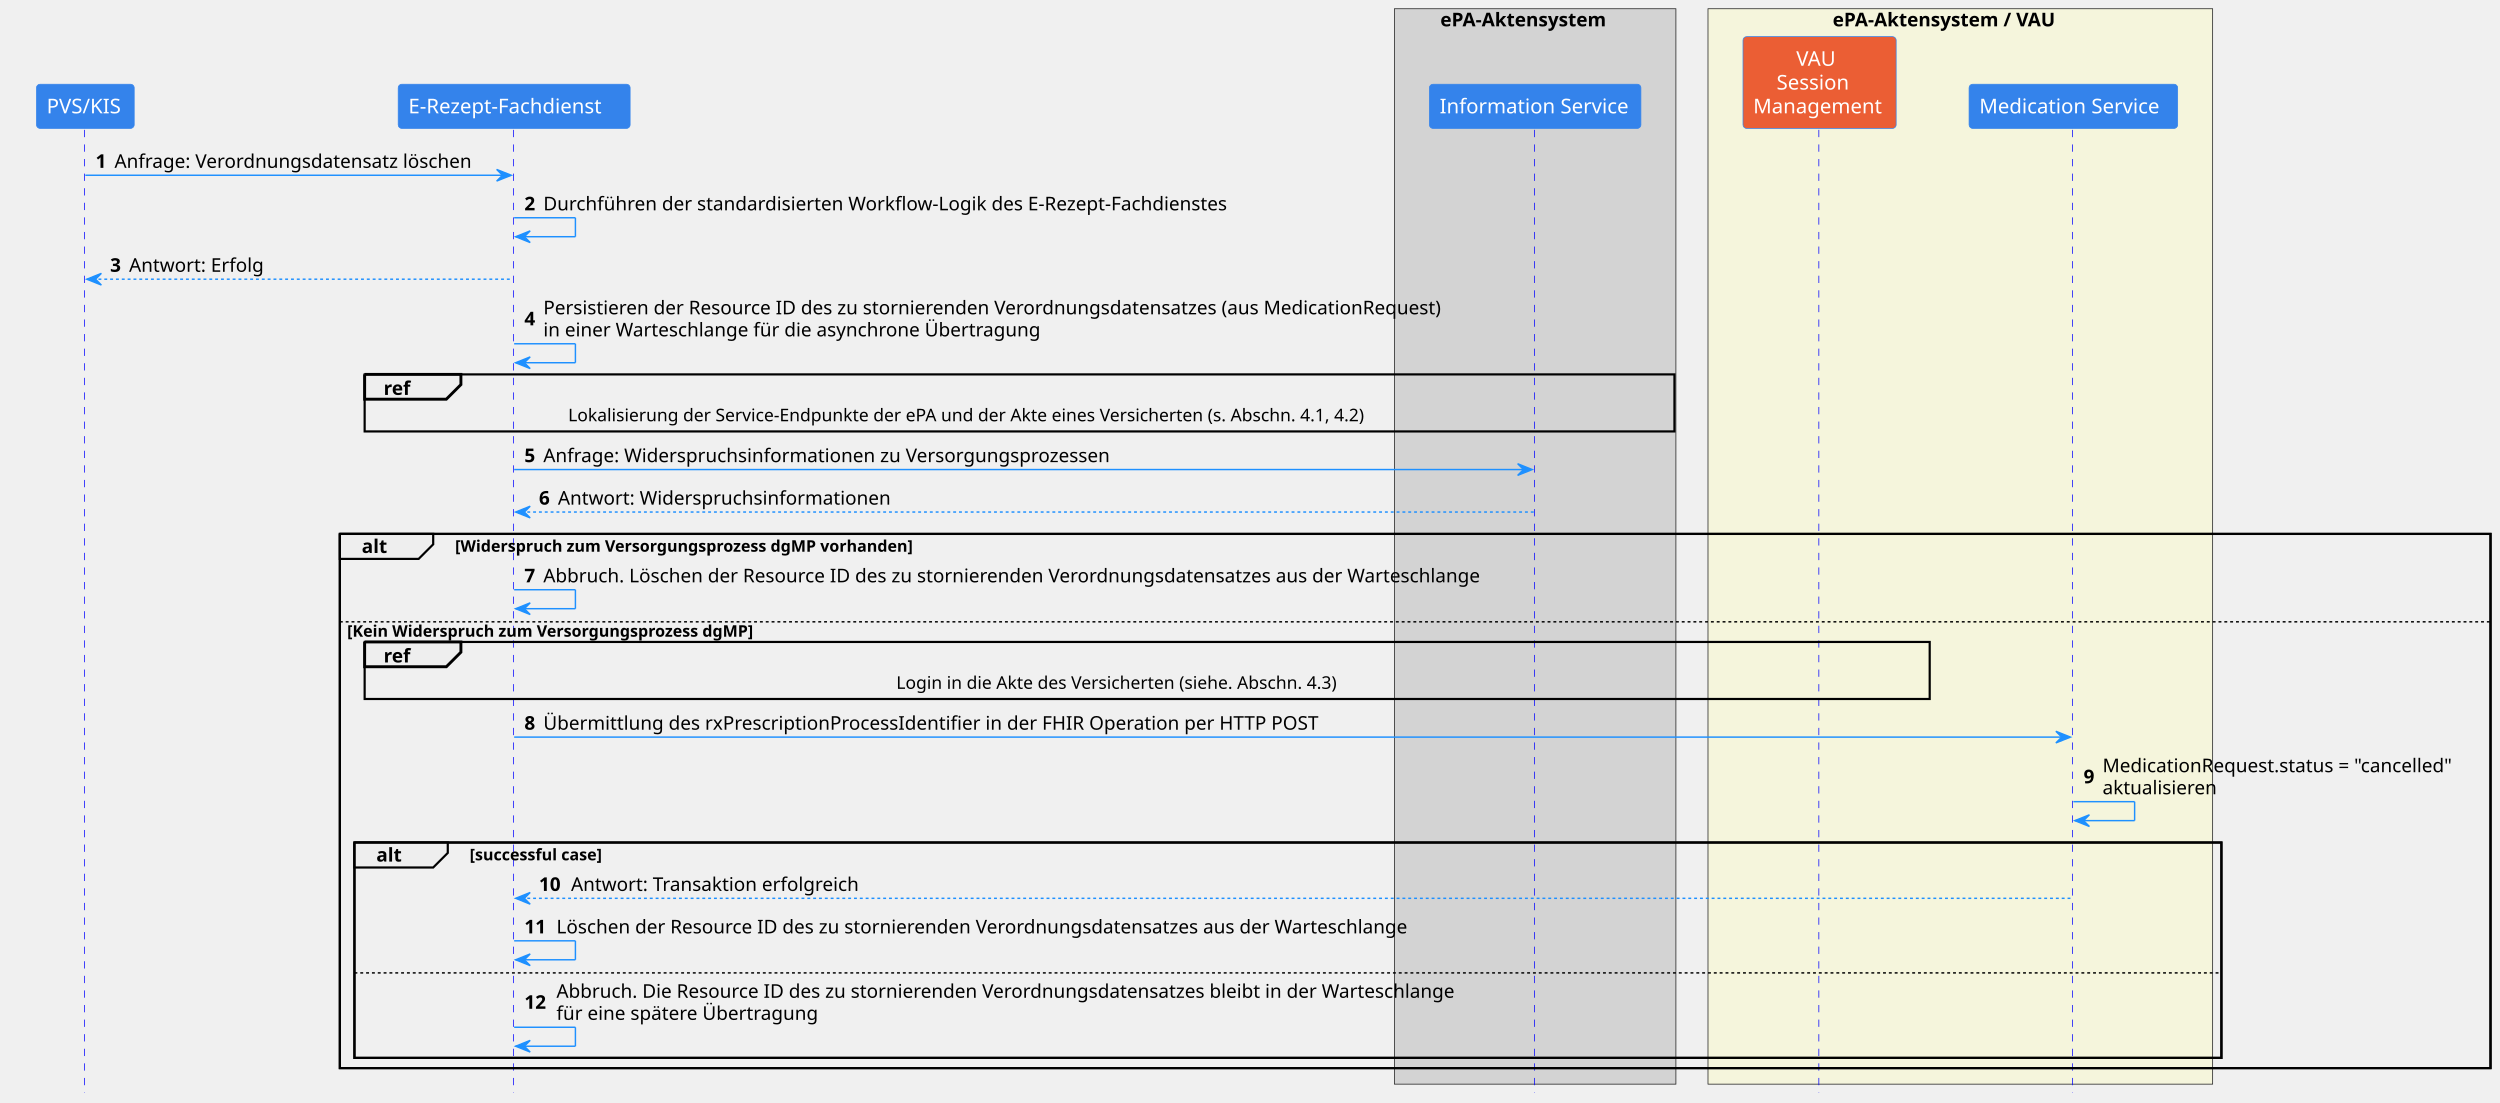
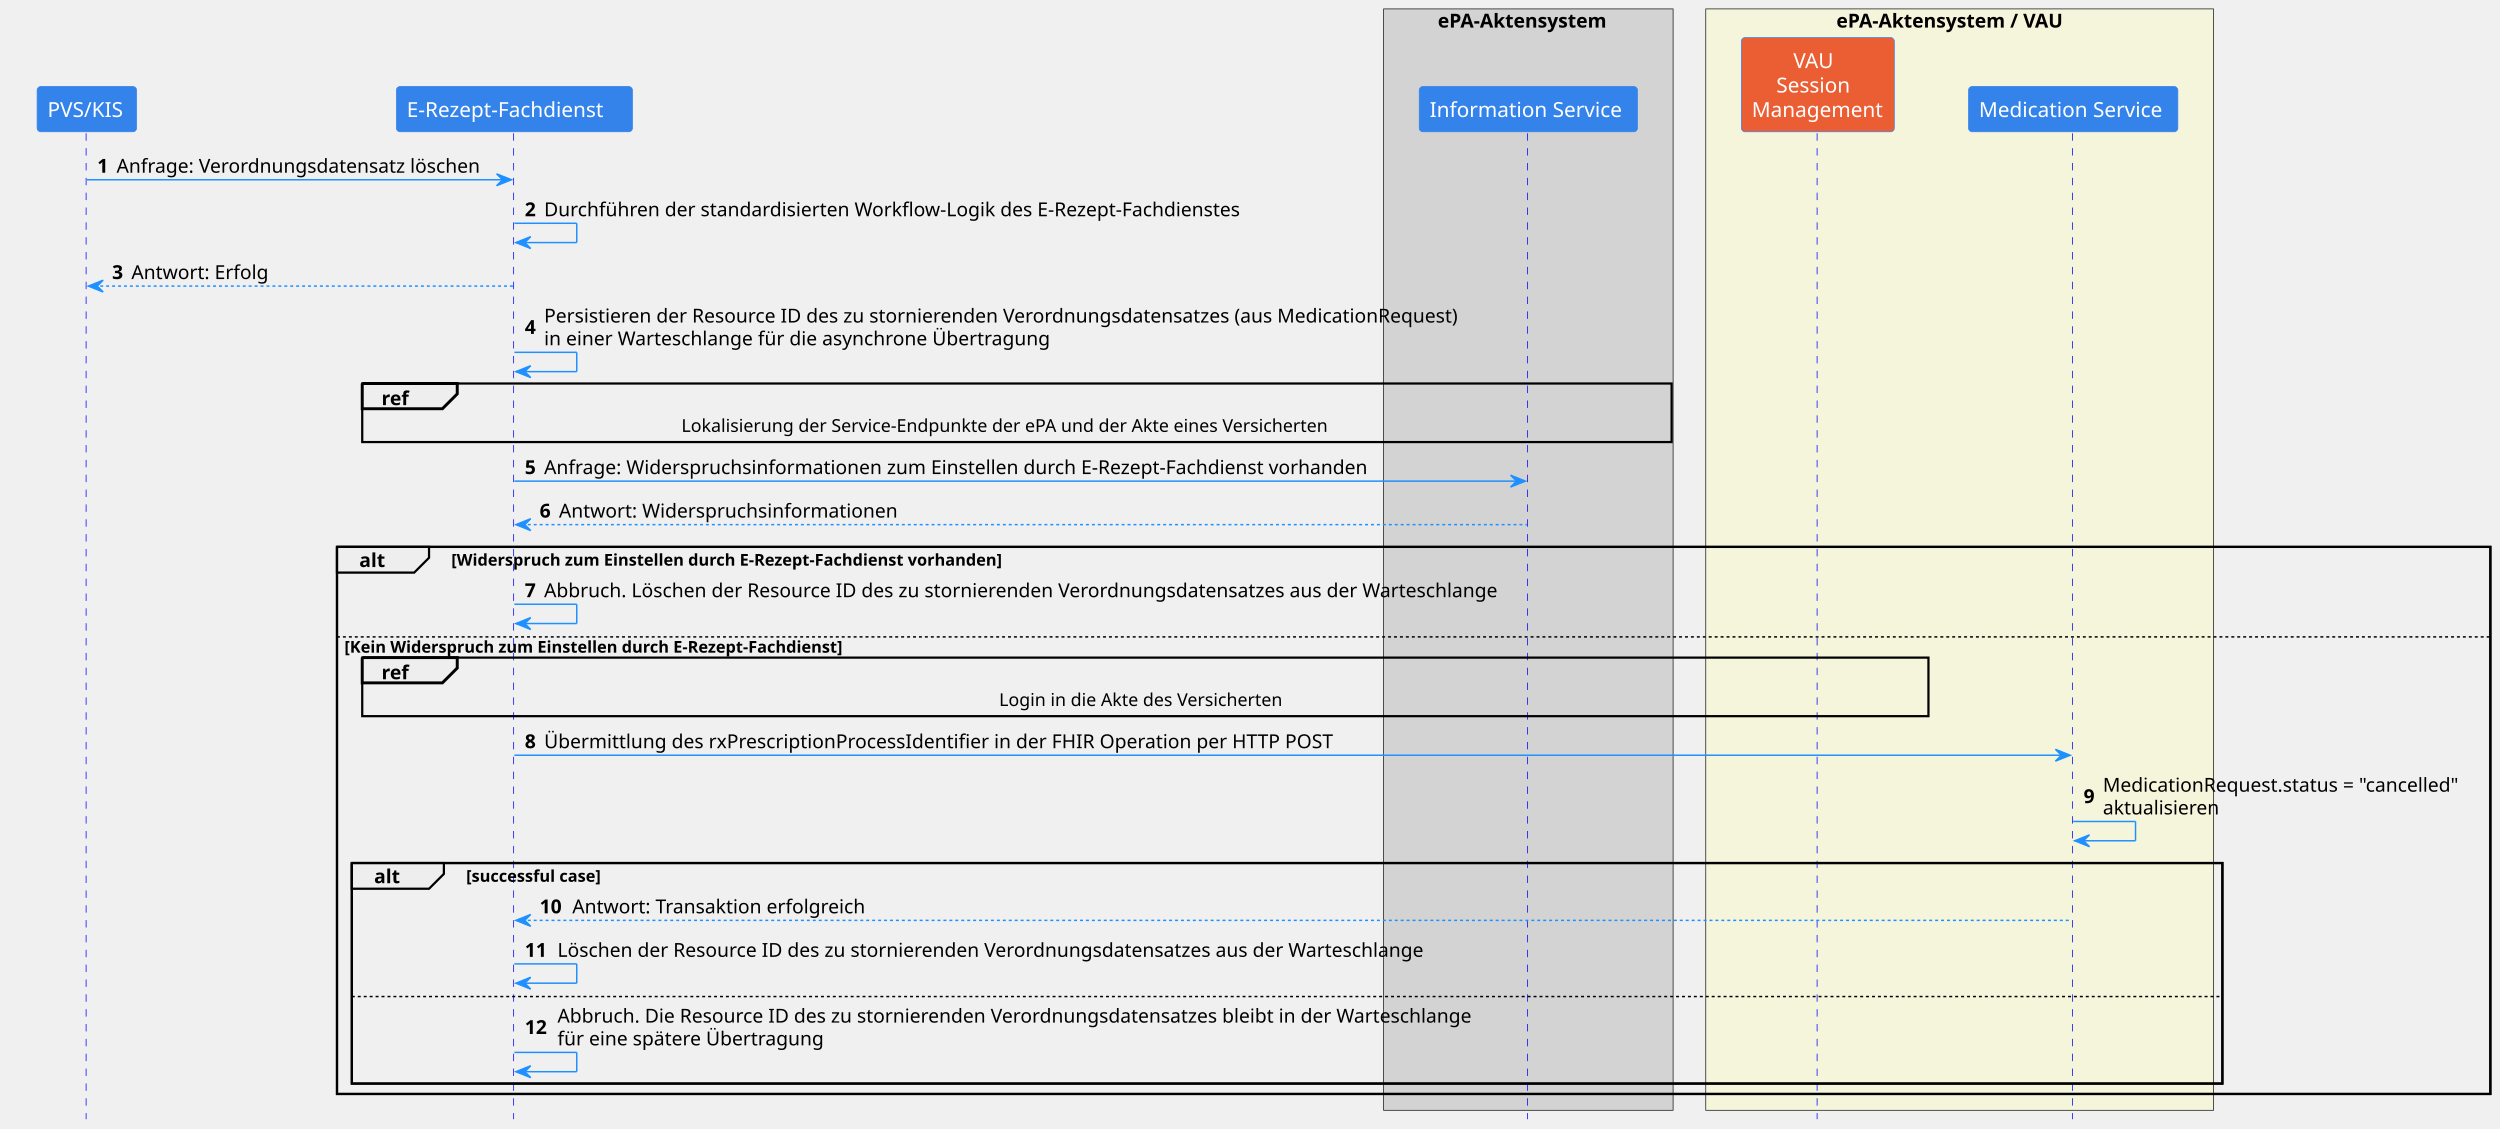
- <svg xmlns="http://www.w3.org/2000/svg" contentStyleType="text/css" height="756px" preserveAspectRatio="none" style="width:1714px;height:756px;background:#FFFFFF;" version="1.1" viewBox="0 0 1714 756" width="1714px" zoomAndPan="magnify">
+ <svg xmlns="http://www.w3.org/2000/svg" contentStyleType="text/css" height="760px" preserveAspectRatio="none" style="width:1684px;height:760px;background:#FFFFFF;" version="1.1" viewBox="0 0 1684 760" width="1684px" zoomAndPan="magnify">
  <defs />
  <g>
-     <rect fill="#D3D3D3" height="737.289" style="stroke:#181818;stroke-width:0.5;" width="193" x="956" y="6" />
-     <text fill="#000000" font-family="sans-serif" font-size="13" font-weight="bold" lengthAdjust="spacing" textLength="130" x="987.5" y="18.067">ePA-Aktensystem</text>
-     <rect fill="#F5F5DC" height="737.289" style="stroke:#181818;stroke-width:0.5;" width="346" x="1171" y="6" />
-     <text fill="#000000" font-family="sans-serif" font-size="13" font-weight="bold" lengthAdjust="spacing" textLength="175" x="1256.5" y="18.067">ePA-Aktensystem / VAU</text>
-     <rect fill="none" height="366.234" style="stroke:#000000;stroke-width:1.5;" width="1474.5" x="233" y="366.055" />
-     <rect fill="none" height="147.664" style="stroke:#000000;stroke-width:1.5;" width="1280" x="243" y="577.625" />
-     <line style="stroke:#0000FF;stroke-width:0.5;stroke-dasharray:5.0,5.0;" x1="58" x2="58" y1="89.023" y2="749.289" />
-     <line style="stroke:#0000FF;stroke-width:0.5;stroke-dasharray:5.0,5.0;" x1="352" x2="352" y1="89.023" y2="749.289" />
-     <line style="stroke:#0000FF;stroke-width:0.5;stroke-dasharray:5.0,5.0;" x1="1052" x2="1052" y1="89.023" y2="749.289" />
-     <line style="stroke:#0000FF;stroke-width:0.5;stroke-dasharray:5.0,5.0;" x1="1247" x2="1247" y1="89.023" y2="749.289" />
-     <line style="stroke:#0000FF;stroke-width:0.5;stroke-dasharray:5.0,5.0;" x1="1421" x2="1421" y1="89.023" y2="749.289" />
-     <rect fill="#3483EB" height="30.297" rx="2.5" ry="2.5" style="stroke:#3483EB;stroke-width:0.5;" width="67" x="25" y="57.727" />
-     <text fill="#FFFFFF" font-family="sans-serif" font-size="14" lengthAdjust="spacing" textLength="53" x="32" y="77.722">PVS/KIS</text>
-     <rect fill="#3483EB" height="30.297" rx="2.5" ry="2.5" style="stroke:#3483EB;stroke-width:0.5;" width="159" x="273" y="57.727" />
-     <text fill="#FFFFFF" font-family="sans-serif" font-size="14" lengthAdjust="spacing" textLength="145" x="280" y="77.722">E-Rezept-Fachdienst</text>
-     <rect fill="#3483EB" height="30.297" rx="2.5" ry="2.5" style="stroke:#3483EB;stroke-width:0.5;" width="145" x="980" y="57.727" />
-     <text fill="#FFFFFF" font-family="sans-serif" font-size="14" lengthAdjust="spacing" textLength="131" x="987" y="77.722">Information Service</text>
-     <rect fill="#EB5E34" height="62.891" rx="2.5" ry="2.5" style="stroke:#3483EB;stroke-width:0.5;" width="105" x="1195" y="25.133" />
-     <text fill="#FFFFFF" font-family="sans-serif" font-size="14" lengthAdjust="spacing" textLength="28" x="1231.5" y="45.128">VAU</text>
-     <text fill="#FFFFFF" font-family="sans-serif" font-size="14" lengthAdjust="spacing" textLength="55" x="1218" y="61.425">Session</text>
-     <text fill="#FFFFFF" font-family="sans-serif" font-size="14" lengthAdjust="spacing" textLength="91" x="1202" y="77.722">Management</text>
-     <rect fill="#3483EB" height="30.297" rx="2.5" ry="2.5" style="stroke:#3483EB;stroke-width:0.5;" width="143" x="1350" y="57.727" />
-     <text fill="#FFFFFF" font-family="sans-serif" font-size="14" lengthAdjust="spacing" textLength="129" x="1357" y="77.722">Medication Service</text>
-     <polygon fill="#1E90FF" points="340.5,116.156,350.5,120.156,340.5,124.156,344.5,120.156" style="stroke:#1E90FF;stroke-width:1.0;" />
-     <line style="stroke:#1E90FF;stroke-width:1.0;" x1="58.5" x2="346.5" y1="120.156" y2="120.156" />
-     <text fill="#000000" font-family="sans-serif" font-size="13" font-weight="bold" lengthAdjust="spacing" textLength="9" x="65.5" y="115.09">1</text>
-     <text fill="#000000" font-family="sans-serif" font-size="13" lengthAdjust="spacing" textLength="257" x="78.5" y="115.09">Anfrage: Verordnungsdatensatz löschen</text>
-     <line style="stroke:#1E90FF;stroke-width:1.0;" x1="352.5" x2="394.5" y1="149.289" y2="149.289" />
-     <line style="stroke:#1E90FF;stroke-width:1.0;" x1="394.5" x2="394.5" y1="149.289" y2="162.289" />
-     <line style="stroke:#1E90FF;stroke-width:1.0;" x1="353.5" x2="394.5" y1="162.289" y2="162.289" />
-     <polygon fill="#1E90FF" points="363.5,158.289,353.5,162.289,363.5,166.289,359.5,162.289" style="stroke:#1E90FF;stroke-width:1.0;" />
-     <text fill="#000000" font-family="sans-serif" font-size="13" font-weight="bold" lengthAdjust="spacing" textLength="9" x="359.5" y="144.223">2</text>
-     <text fill="#000000" font-family="sans-serif" font-size="13" lengthAdjust="spacing" textLength="486" x="372.5" y="144.223">Durchführen der standardisierten Workflow-Logik des E-Rezept-Fachdienstes</text>
-     <polygon fill="#1E90FF" points="69.5,187.422,59.5,191.422,69.5,195.422,65.5,191.422" style="stroke:#1E90FF;stroke-width:1.0;" />
-     <line style="stroke:#1E90FF;stroke-width:1.0;stroke-dasharray:2.0,2.0;" x1="63.5" x2="351.5" y1="191.422" y2="191.422" />
-     <text fill="#000000" font-family="sans-serif" font-size="13" font-weight="bold" lengthAdjust="spacing" textLength="9" x="75.5" y="186.356">3</text>
-     <text fill="#000000" font-family="sans-serif" font-size="13" lengthAdjust="spacing" textLength="93" x="88.5" y="186.356">Antwort: Erfolg</text>
-     <line style="stroke:#1E90FF;stroke-width:1.0;" x1="352.5" x2="394.5" y1="235.688" y2="235.688" />
-     <line style="stroke:#1E90FF;stroke-width:1.0;" x1="394.5" x2="394.5" y1="235.688" y2="248.688" />
-     <line style="stroke:#1E90FF;stroke-width:1.0;" x1="353.5" x2="394.5" y1="248.688" y2="248.688" />
-     <polygon fill="#1E90FF" points="363.5,244.688,353.5,248.688,363.5,252.688,359.5,248.688" style="stroke:#1E90FF;stroke-width:1.0;" />
-     <text fill="#000000" font-family="sans-serif" font-size="13" font-weight="bold" lengthAdjust="spacing" textLength="9" x="359.5" y="223.055">4</text>
-     <text fill="#000000" font-family="sans-serif" font-size="13" lengthAdjust="spacing" textLength="646" x="372.5" y="215.489">Persistieren der Resource ID des zu stornierenden Verordnungsdatensatzes (aus MedicationRequest)</text>
-     <text fill="#000000" font-family="sans-serif" font-size="13" lengthAdjust="spacing" textLength="352" x="372.5" y="230.622">in einer Warteschlange für die asynchrone Übertragung</text>
-     <rect fill="none" height="39.102" style="stroke:#000000;stroke-width:1.5;" width="898" x="250" y="256.688" />
-     <path d="M250,256.688 L316,256.688 L316,263.688 L306,273.688 L250,273.688 L250,256.688 " fill="#EEEEEE" style="stroke:#000000;stroke-width:2.0;" />
-     <text fill="#000000" font-family="sans-serif" font-size="13" font-weight="bold" lengthAdjust="spacing" textLength="21" x="263" y="270.754">ref</text>
-     <text fill="#000000" font-family="sans-serif" font-size="12" lengthAdjust="spacing" textLength="619" x="389.5" y="288.826">Lokalisierung der Service-Endpunkte der ePA und der Akte eines Versicherten (s. Abschn. 4.1, 4.2)</text>
-     <polygon fill="#1E90FF" points="1040.5,317.922,1050.5,321.922,1040.5,325.922,1044.5,321.922" style="stroke:#1E90FF;stroke-width:1.0;" />
-     <line style="stroke:#1E90FF;stroke-width:1.0;" x1="352.5" x2="1046.5" y1="321.922" y2="321.922" />
-     <text fill="#000000" font-family="sans-serif" font-size="13" font-weight="bold" lengthAdjust="spacing" textLength="9" x="359.5" y="316.856">5</text>
-     <text fill="#000000" font-family="sans-serif" font-size="13" lengthAdjust="spacing" textLength="402" x="372.5" y="316.856">Anfrage: Widerspruchsinformationen zu Versorgungsprozessen</text>
-     <polygon fill="#1E90FF" points="363.5,347.055,353.5,351.055,363.5,355.055,359.5,351.055" style="stroke:#1E90FF;stroke-width:1.0;" />
-     <line style="stroke:#1E90FF;stroke-width:1.0;stroke-dasharray:2.0,2.0;" x1="357.5" x2="1051.5" y1="351.055" y2="351.055" />
-     <text fill="#000000" font-family="sans-serif" font-size="13" font-weight="bold" lengthAdjust="spacing" textLength="9" x="369.5" y="345.989">6</text>
-     <text fill="#000000" font-family="sans-serif" font-size="13" lengthAdjust="spacing" textLength="231" x="382.5" y="345.989">Antwort: Widerspruchsinformationen</text>
-     <path d="M233,366.055 L297,366.055 L297,373.188 L287,383.188 L233,383.188 L233,366.055 " fill="#EEEEEE" style="stroke:#000000;stroke-width:1.5;" />
-     <rect fill="none" height="366.234" style="stroke:#000000;stroke-width:1.5;" width="1474.5" x="233" y="366.055" />
-     <text fill="#000000" font-family="sans-serif" font-size="13" font-weight="bold" lengthAdjust="spacing" textLength="19" x="248" y="379.122">alt</text>
-     <text fill="#000000" font-family="sans-serif" font-size="11" font-weight="bold" lengthAdjust="spacing" textLength="366" x="312" y="378.265">[Widerspruch zum Versorgungsprozess dgMP vorhanden]</text>
-     <line style="stroke:#1E90FF;stroke-width:1.0;" x1="352.5" x2="394.5" y1="404.32" y2="404.32" />
-     <line style="stroke:#1E90FF;stroke-width:1.0;" x1="394.5" x2="394.5" y1="404.32" y2="417.32" />
-     <line style="stroke:#1E90FF;stroke-width:1.0;" x1="353.5" x2="394.5" y1="417.32" y2="417.32" />
-     <polygon fill="#1E90FF" points="363.5,413.32,353.5,417.32,363.5,421.32,359.5,417.32" style="stroke:#1E90FF;stroke-width:1.0;" />
-     <text fill="#000000" font-family="sans-serif" font-size="13" font-weight="bold" lengthAdjust="spacing" textLength="9" x="359.5" y="399.254">7</text>
-     <text fill="#000000" font-family="sans-serif" font-size="13" lengthAdjust="spacing" textLength="673" x="372.5" y="399.254">Abbruch. Löschen der Resource ID des zu stornierenden Verordnungsdatensatzes aus der Warteschlange</text>
-     <line style="stroke:#000000;stroke-width:1.0;stroke-dasharray:2.0,2.0;" x1="233" x2="1707.5" y1="426.32" y2="426.32" />
-     <text fill="#000000" font-family="sans-serif" font-size="11" font-weight="bold" lengthAdjust="spacing" textLength="327" x="238" y="436.531">[Kein Widerspruch zum Versorgungsprozess dgMP]</text>
-     <rect fill="none" height="39.102" style="stroke:#000000;stroke-width:1.5;" width="1073" x="250" y="440.125" />
-     <path d="M250,440.125 L316,440.125 L316,447.125 L306,457.125 L250,457.125 L250,440.125 " fill="#EEEEEE" style="stroke:#000000;stroke-width:2.0;" />
-     <text fill="#000000" font-family="sans-serif" font-size="13" font-weight="bold" lengthAdjust="spacing" textLength="21" x="263" y="454.192">ref</text>
-     <text fill="#000000" font-family="sans-serif" font-size="12" lengthAdjust="spacing" textLength="344" x="614.5" y="472.264">Login in die Akte des Versicherten (siehe. Abschn. 4.3)</text>
-     <polygon fill="#1E90FF" points="1409.5,501.359,1419.5,505.359,1409.5,509.359,1413.5,505.359" style="stroke:#1E90FF;stroke-width:1.0;" />
-     <line style="stroke:#1E90FF;stroke-width:1.0;" x1="352.5" x2="1415.5" y1="505.359" y2="505.359" />
-     <text fill="#000000" font-family="sans-serif" font-size="13" font-weight="bold" lengthAdjust="spacing" textLength="9" x="359.5" y="500.293">8</text>
-     <text fill="#000000" font-family="sans-serif" font-size="13" lengthAdjust="spacing" textLength="545" x="372.5" y="500.293">Übermittlung des rxPrescriptionProcessIdentifier in der FHIR Operation per HTTP POST</text>
-     <line style="stroke:#1E90FF;stroke-width:1.0;" x1="1421.5" x2="1463.5" y1="549.625" y2="549.625" />
-     <line style="stroke:#1E90FF;stroke-width:1.0;" x1="1463.5" x2="1463.5" y1="549.625" y2="562.625" />
-     <line style="stroke:#1E90FF;stroke-width:1.0;" x1="1422.5" x2="1463.5" y1="562.625" y2="562.625" />
-     <polygon fill="#1E90FF" points="1432.5,558.625,1422.5,562.625,1432.5,566.625,1428.5,562.625" style="stroke:#1E90FF;stroke-width:1.0;" />
-     <text fill="#000000" font-family="sans-serif" font-size="13" font-weight="bold" lengthAdjust="spacing" textLength="9" x="1428.5" y="536.993">9</text>
-     <text fill="#000000" font-family="sans-serif" font-size="13" lengthAdjust="spacing" textLength="254" x="1441.5" y="529.426">MedicationRequest.status = "cancelled"</text>
-     <text fill="#000000" font-family="sans-serif" font-size="13" lengthAdjust="spacing" textLength="81" x="1441.5" y="544.559">aktualisieren</text>
-     <path d="M243,577.625 L307,577.625 L307,584.758 L297,594.758 L243,594.758 L243,577.625 " fill="#EEEEEE" style="stroke:#000000;stroke-width:1.5;" />
-     <rect fill="none" height="147.664" style="stroke:#000000;stroke-width:1.5;" width="1280" x="243" y="577.625" />
-     <text fill="#000000" font-family="sans-serif" font-size="13" font-weight="bold" lengthAdjust="spacing" textLength="19" x="258" y="590.692">alt</text>
-     <text fill="#000000" font-family="sans-serif" font-size="11" font-weight="bold" lengthAdjust="spacing" textLength="112" x="322" y="589.835">[successful case]</text>
-     <polygon fill="#1E90FF" points="363.5,611.891,353.5,615.891,363.5,619.891,359.5,615.891" style="stroke:#1E90FF;stroke-width:1.0;" />
-     <line style="stroke:#1E90FF;stroke-width:1.0;stroke-dasharray:2.0,2.0;" x1="357.5" x2="1420.5" y1="615.891" y2="615.891" />
-     <text fill="#000000" font-family="sans-serif" font-size="13" font-weight="bold" lengthAdjust="spacing" textLength="18" x="369.5" y="610.825">10</text>
-     <text fill="#000000" font-family="sans-serif" font-size="13" lengthAdjust="spacing" textLength="202" x="391.5" y="610.825">Antwort: Transaktion erfolgreich</text>
-     <line style="stroke:#1E90FF;stroke-width:1.0;" x1="352.5" x2="394.5" y1="645.023" y2="645.023" />
-     <line style="stroke:#1E90FF;stroke-width:1.0;" x1="394.5" x2="394.5" y1="645.023" y2="658.023" />
-     <line style="stroke:#1E90FF;stroke-width:1.0;" x1="353.5" x2="394.5" y1="658.023" y2="658.023" />
-     <polygon fill="#1E90FF" points="363.5,654.023,353.5,658.023,363.5,662.023,359.5,658.023" style="stroke:#1E90FF;stroke-width:1.0;" />
-     <text fill="#000000" font-family="sans-serif" font-size="13" font-weight="bold" lengthAdjust="spacing" textLength="18" x="359.5" y="639.957">11</text>
-     <text fill="#000000" font-family="sans-serif" font-size="13" lengthAdjust="spacing" textLength="612" x="381.5" y="639.957">Löschen der Resource ID des zu stornierenden Verordnungsdatensatzes aus der Warteschlange</text>
-     <line style="stroke:#000000;stroke-width:1.0;stroke-dasharray:2.0,2.0;" x1="243" x2="1523" y1="667.023" y2="667.023" />
-     <line style="stroke:#1E90FF;stroke-width:1.0;" x1="352.5" x2="394.5" y1="704.289" y2="704.289" />
-     <line style="stroke:#1E90FF;stroke-width:1.0;" x1="394.5" x2="394.5" y1="704.289" y2="717.289" />
-     <line style="stroke:#1E90FF;stroke-width:1.0;" x1="353.5" x2="394.5" y1="717.289" y2="717.289" />
-     <polygon fill="#1E90FF" points="363.5,713.289,353.5,717.289,363.5,721.289,359.5,717.289" style="stroke:#1E90FF;stroke-width:1.0;" />
-     <text fill="#000000" font-family="sans-serif" font-size="13" font-weight="bold" lengthAdjust="spacing" textLength="18" x="359.5" y="691.657">12</text>
-     <text fill="#000000" font-family="sans-serif" font-size="13" lengthAdjust="spacing" textLength="643" x="381.5" y="684.09">Abbruch. Die Resource ID des zu stornierenden Verordnungsdatensatzes bleibt in der Warteschlange</text>
-     <text fill="#000000" font-family="sans-serif" font-size="13" lengthAdjust="spacing" textLength="186" x="381.5" y="699.223">für eine spätere Übertragung</text>
+     <rect fill="#D3D3D3" height="741.896" style="stroke:#181818;stroke-width:0.5;" width="195" x="932" y="6" />
+     <text fill="#000000" font-family="sans-serif" font-size="13" font-weight="bold" lengthAdjust="spacing" textLength="122" x="968.5" y="18.568">ePA-Aktensystem</text>
+     <rect fill="#F5F5DC" height="741.896" style="stroke:#181818;stroke-width:0.5;" width="342" x="1149" y="6" />
+     <text fill="#000000" font-family="sans-serif" font-size="13" font-weight="bold" lengthAdjust="spacing" textLength="166" x="1237" y="18.568">ePA-Aktensystem / VAU</text>
+     <rect fill="none" height="368.504" style="stroke:#000000;stroke-width:1.5;" width="1450.5" x="227" y="368.393" />
+     <rect fill="none" height="148.553" style="stroke:#000000;stroke-width:1.5;" width="1260" x="237" y="581.344" />
+     <line style="stroke:#0000FF;stroke-width:0.5;stroke-dasharray:5.0,5.0;" x1="58" x2="58" y1="89.775" y2="753.896" />
+     <line style="stroke:#0000FF;stroke-width:0.5;stroke-dasharray:5.0,5.0;" x1="346" x2="346" y1="89.775" y2="753.896" />
+     <line style="stroke:#0000FF;stroke-width:0.5;stroke-dasharray:5.0,5.0;" x1="1029" x2="1029" y1="89.775" y2="753.896" />
+     <line style="stroke:#0000FF;stroke-width:0.5;stroke-dasharray:5.0,5.0;" x1="1224" x2="1224" y1="89.775" y2="753.896" />
+     <line style="stroke:#0000FF;stroke-width:0.5;stroke-dasharray:5.0,5.0;" x1="1396" x2="1396" y1="89.775" y2="753.896" />
+     <rect fill="#3483EB" height="30.488" rx="2.5" ry="2.5" style="stroke:#3483EB;stroke-width:0.5;" width="67" x="25" y="58.287" />
+     <text fill="#FFFFFF" font-family="sans-serif" font-size="14" lengthAdjust="spacing" textLength="53" x="32" y="78.822">PVS/KIS</text>
+     <rect fill="#3483EB" height="30.488" rx="2.5" ry="2.5" style="stroke:#3483EB;stroke-width:0.5;" width="159" x="267" y="58.287" />
+     <text fill="#FFFFFF" font-family="sans-serif" font-size="14" lengthAdjust="spacing" textLength="145" x="274" y="78.822">E-Rezept-Fachdienst</text>
+     <rect fill="#3483EB" height="30.488" rx="2.5" ry="2.5" style="stroke:#3483EB;stroke-width:0.5;" width="147" x="956" y="58.287" />
+     <text fill="#FFFFFF" font-family="sans-serif" font-size="14" lengthAdjust="spacing" textLength="133" x="963" y="78.822">Information Service</text>
+     <rect fill="#EB5E34" height="63.465" rx="2.5" ry="2.5" style="stroke:#3483EB;stroke-width:0.5;" width="103" x="1173" y="25.311" />
+     <text fill="#FFFFFF" font-family="sans-serif" font-size="14" lengthAdjust="spacing" textLength="29" x="1208" y="45.846">VAU</text>
+     <text fill="#FFFFFF" font-family="sans-serif" font-size="14" lengthAdjust="spacing" textLength="52" x="1196.5" y="62.334">Session</text>
+     <text fill="#FFFFFF" font-family="sans-serif" font-size="14" lengthAdjust="spacing" textLength="89" x="1180" y="78.822">Management</text>
+     <rect fill="#3483EB" height="30.488" rx="2.5" ry="2.5" style="stroke:#3483EB;stroke-width:0.5;" width="141" x="1326" y="58.287" />
+     <text fill="#FFFFFF" font-family="sans-serif" font-size="14" lengthAdjust="spacing" textLength="127" x="1333" y="78.822">Medication Service</text>
+     <polygon fill="#1E90FF" points="334.5,117.086,344.5,121.086,334.5,125.086,338.5,121.086" style="stroke:#1E90FF;stroke-width:1.0;" />
+     <line style="stroke:#1E90FF;stroke-width:1.0;" x1="58.5" x2="340.5" y1="121.086" y2="121.086" />
+     <text fill="#000000" font-family="sans-serif" font-size="13" font-weight="bold" lengthAdjust="spacing" textLength="9" x="65.5" y="116.344">1</text>
+     <text fill="#000000" font-family="sans-serif" font-size="13" lengthAdjust="spacing" textLength="251" x="78.5" y="116.344">Anfrage: Verordnungsdatensatz löschen</text>
+     <line style="stroke:#1E90FF;stroke-width:1.0;" x1="346.5" x2="388.5" y1="150.397" y2="150.397" />
+     <line style="stroke:#1E90FF;stroke-width:1.0;" x1="388.5" x2="388.5" y1="150.397" y2="163.397" />
+     <line style="stroke:#1E90FF;stroke-width:1.0;" x1="347.5" x2="388.5" y1="163.397" y2="163.397" />
+     <polygon fill="#1E90FF" points="357.5,159.397,347.5,163.397,357.5,167.397,353.5,163.397" style="stroke:#1E90FF;stroke-width:1.0;" />
+     <text fill="#000000" font-family="sans-serif" font-size="13" font-weight="bold" lengthAdjust="spacing" textLength="9" x="353.5" y="145.654">2</text>
+     <text fill="#000000" font-family="sans-serif" font-size="13" lengthAdjust="spacing" textLength="492" x="366.5" y="145.654">Durchführen der standardisierten Workflow-Logik des E-Rezept-Fachdienstes</text>
+     <polygon fill="#1E90FF" points="69.5,188.707,59.5,192.707,69.5,196.707,65.5,192.707" style="stroke:#1E90FF;stroke-width:1.0;" />
+     <line style="stroke:#1E90FF;stroke-width:1.0;stroke-dasharray:2.0,2.0;" x1="63.5" x2="345.5" y1="192.707" y2="192.707" />
+     <text fill="#000000" font-family="sans-serif" font-size="13" font-weight="bold" lengthAdjust="spacing" textLength="9" x="75.5" y="187.965">3</text>
+     <text fill="#000000" font-family="sans-serif" font-size="13" lengthAdjust="spacing" textLength="95" x="88.5" y="187.965">Antwort: Erfolg</text>
+     <line style="stroke:#1E90FF;stroke-width:1.0;" x1="346.5" x2="388.5" y1="237.328" y2="237.328" />
+     <line style="stroke:#1E90FF;stroke-width:1.0;" x1="388.5" x2="388.5" y1="237.328" y2="250.328" />
+     <line style="stroke:#1E90FF;stroke-width:1.0;" x1="347.5" x2="388.5" y1="250.328" y2="250.328" />
+     <polygon fill="#1E90FF" points="357.5,246.328,347.5,250.328,357.5,254.328,353.5,250.328" style="stroke:#1E90FF;stroke-width:1.0;" />
+     <text fill="#000000" font-family="sans-serif" font-size="13" font-weight="bold" lengthAdjust="spacing" textLength="9" x="353.5" y="224.931">4</text>
+     <text fill="#000000" font-family="sans-serif" font-size="13" lengthAdjust="spacing" textLength="628" x="366.5" y="217.275">Persistieren der Resource ID des zu stornierenden Verordnungsdatensatzes (aus MedicationRequest)</text>
+     <text fill="#000000" font-family="sans-serif" font-size="13" lengthAdjust="spacing" textLength="345" x="366.5" y="232.586">in einer Warteschlange für die asynchrone Übertragung</text>
+     <rect fill="none" height="39.443" style="stroke:#000000;stroke-width:1.5;" width="882" x="244" y="258.328" />
+     <path d="M244,258.328 L308,258.328 L308,265.328 L298,275.328 L244,275.328 L244,258.328 " fill="#EEEEEE" style="stroke:#000000;stroke-width:2.0;" />
+     <text fill="#000000" font-family="sans-serif" font-size="13" font-weight="bold" lengthAdjust="spacing" textLength="19" x="257" y="272.897">ref</text>
+     <text fill="#000000" font-family="sans-serif" font-size="12" lengthAdjust="spacing" textLength="452" x="459" y="290.93">Lokalisierung der Service-Endpunkte der ePA und der Akte eines Versicherten</text>
+     <polygon fill="#1E90FF" points="1017.5,320.082,1027.5,324.082,1017.5,328.082,1021.5,324.082" style="stroke:#1E90FF;stroke-width:1.0;" />
+     <line style="stroke:#1E90FF;stroke-width:1.0;" x1="346.5" x2="1023.5" y1="324.082" y2="324.082" />
+     <text fill="#000000" font-family="sans-serif" font-size="13" font-weight="bold" lengthAdjust="spacing" textLength="9" x="353.5" y="319.34">5</text>
+     <text fill="#000000" font-family="sans-serif" font-size="13" lengthAdjust="spacing" textLength="574" x="366.5" y="319.34">Anfrage: Widerspruchsinformationen zum Einstellen durch E-Rezept-Fachdienst vorhanden</text>
+     <polygon fill="#1E90FF" points="357.5,349.393,347.5,353.393,357.5,357.393,353.5,353.393" style="stroke:#1E90FF;stroke-width:1.0;" />
+     <line style="stroke:#1E90FF;stroke-width:1.0;stroke-dasharray:2.0,2.0;" x1="351.5" x2="1028.5" y1="353.393" y2="353.393" />
+     <text fill="#000000" font-family="sans-serif" font-size="13" font-weight="bold" lengthAdjust="spacing" textLength="9" x="363.5" y="348.65">6</text>
+     <text fill="#000000" font-family="sans-serif" font-size="13" lengthAdjust="spacing" textLength="232" x="376.5" y="348.65">Antwort: Widerspruchsinformationen</text>
+     <path d="M227,368.393 L289,368.393 L289,375.703 L279,385.703 L227,385.703 L227,368.393 " fill="#EEEEEE" style="stroke:#000000;stroke-width:1.5;" />
+     <rect fill="none" height="368.504" style="stroke:#000000;stroke-width:1.5;" width="1450.5" x="227" y="368.393" />
+     <text fill="#000000" font-family="sans-serif" font-size="13" font-weight="bold" lengthAdjust="spacing" textLength="17" x="242" y="381.961">alt</text>
+     <text fill="#000000" font-family="sans-serif" font-size="11" font-weight="bold" lengthAdjust="spacing" textLength="385" x="304" y="381.027">[Widerspruch zum Einstellen durch E-Rezept-Fachdienst vorhanden]</text>
+     <line style="stroke:#1E90FF;stroke-width:1.0;" x1="346.5" x2="388.5" y1="407.014" y2="407.014" />
+     <line style="stroke:#1E90FF;stroke-width:1.0;" x1="388.5" x2="388.5" y1="407.014" y2="420.014" />
+     <line style="stroke:#1E90FF;stroke-width:1.0;" x1="347.5" x2="388.5" y1="420.014" y2="420.014" />
+     <polygon fill="#1E90FF" points="357.5,416.014,347.5,420.014,357.5,424.014,353.5,420.014" style="stroke:#1E90FF;stroke-width:1.0;" />
+     <text fill="#000000" font-family="sans-serif" font-size="13" font-weight="bold" lengthAdjust="spacing" textLength="9" x="353.5" y="402.272">7</text>
+     <text fill="#000000" font-family="sans-serif" font-size="13" lengthAdjust="spacing" textLength="656" x="366.5" y="402.272">Abbruch. Löschen der Resource ID des zu stornierenden Verordnungsdatensatzes aus der Warteschlange</text>
+     <line style="stroke:#000000;stroke-width:1.0;stroke-dasharray:2.0,2.0;" x1="227" x2="1677.5" y1="429.014" y2="429.014" />
+     <text fill="#000000" font-family="sans-serif" font-size="11" font-weight="bold" lengthAdjust="spacing" textLength="351" x="232" y="439.648">[Kein Widerspruch zum Einstellen durch E-Rezept-Fachdienst]</text>
+     <rect fill="none" height="39.443" style="stroke:#000000;stroke-width:1.5;" width="1055" x="244" y="442.969" />
+     <path d="M244,442.969 L308,442.969 L308,449.969 L298,459.969 L244,459.969 L244,442.969 " fill="#EEEEEE" style="stroke:#000000;stroke-width:2.0;" />
+     <text fill="#000000" font-family="sans-serif" font-size="13" font-weight="bold" lengthAdjust="spacing" textLength="19" x="257" y="457.537">ref</text>
+     <text fill="#000000" font-family="sans-serif" font-size="12" lengthAdjust="spacing" textLength="197" x="673" y="475.57">Login in die Akte des Versicherten</text>
+     <polygon fill="#1E90FF" points="1384.5,504.723,1394.5,508.723,1384.5,512.723,1388.5,508.723" style="stroke:#1E90FF;stroke-width:1.0;" />
+     <line style="stroke:#1E90FF;stroke-width:1.0;" x1="346.5" x2="1390.5" y1="508.723" y2="508.723" />
+     <text fill="#000000" font-family="sans-serif" font-size="13" font-weight="bold" lengthAdjust="spacing" textLength="9" x="353.5" y="503.981">8</text>
+     <text fill="#000000" font-family="sans-serif" font-size="13" lengthAdjust="spacing" textLength="542" x="366.5" y="503.981">Übermittlung des rxPrescriptionProcessIdentifier in der FHIR Operation per HTTP POST</text>
+     <line style="stroke:#1E90FF;stroke-width:1.0;" x1="1396.5" x2="1438.5" y1="553.344" y2="553.344" />
+     <line style="stroke:#1E90FF;stroke-width:1.0;" x1="1438.5" x2="1438.5" y1="553.344" y2="566.344" />
+     <line style="stroke:#1E90FF;stroke-width:1.0;" x1="1397.5" x2="1438.5" y1="566.344" y2="566.344" />
+     <polygon fill="#1E90FF" points="1407.5,562.344,1397.5,566.344,1407.5,570.344,1403.5,566.344" style="stroke:#1E90FF;stroke-width:1.0;" />
+     <text fill="#000000" font-family="sans-serif" font-size="13" font-weight="bold" lengthAdjust="spacing" textLength="9" x="1403.5" y="540.946">9</text>
+     <text fill="#000000" font-family="sans-serif" font-size="13" lengthAdjust="spacing" textLength="249" x="1416.5" y="533.291">MedicationRequest.status = "cancelled"</text>
+     <text fill="#000000" font-family="sans-serif" font-size="13" lengthAdjust="spacing" textLength="81" x="1416.5" y="548.602">aktualisieren</text>
+     <path d="M237,581.344 L299,581.344 L299,588.654 L289,598.654 L237,598.654 L237,581.344 " fill="#EEEEEE" style="stroke:#000000;stroke-width:1.5;" />
+     <rect fill="none" height="148.553" style="stroke:#000000;stroke-width:1.5;" width="1260" x="237" y="581.344" />
+     <text fill="#000000" font-family="sans-serif" font-size="13" font-weight="bold" lengthAdjust="spacing" textLength="17" x="252" y="594.912">alt</text>
+     <text fill="#000000" font-family="sans-serif" font-size="11" font-weight="bold" lengthAdjust="spacing" textLength="95" x="314" y="593.979">[successful case]</text>
+     <polygon fill="#1E90FF" points="357.5,615.965,347.5,619.965,357.5,623.965,353.5,619.965" style="stroke:#1E90FF;stroke-width:1.0;" />
+     <line style="stroke:#1E90FF;stroke-width:1.0;stroke-dasharray:2.0,2.0;" x1="351.5" x2="1395.5" y1="619.965" y2="619.965" />
+     <text fill="#000000" font-family="sans-serif" font-size="13" font-weight="bold" lengthAdjust="spacing" textLength="18" x="363.5" y="615.223">10</text>
+     <text fill="#000000" font-family="sans-serif" font-size="13" lengthAdjust="spacing" textLength="205" x="385.5" y="615.223">Antwort: Transaktion erfolgreich</text>
+     <line style="stroke:#1E90FF;stroke-width:1.0;" x1="346.5" x2="388.5" y1="649.275" y2="649.275" />
+     <line style="stroke:#1E90FF;stroke-width:1.0;" x1="388.5" x2="388.5" y1="649.275" y2="662.275" />
+     <line style="stroke:#1E90FF;stroke-width:1.0;" x1="347.5" x2="388.5" y1="662.275" y2="662.275" />
+     <polygon fill="#1E90FF" points="357.5,658.275,347.5,662.275,357.5,666.275,353.5,662.275" style="stroke:#1E90FF;stroke-width:1.0;" />
+     <text fill="#000000" font-family="sans-serif" font-size="13" font-weight="bold" lengthAdjust="spacing" textLength="18" x="353.5" y="644.533">11</text>
+     <text fill="#000000" font-family="sans-serif" font-size="13" lengthAdjust="spacing" textLength="595" x="375.5" y="644.533">Löschen der Resource ID des zu stornierenden Verordnungsdatensatzes aus der Warteschlange</text>
+     <line style="stroke:#000000;stroke-width:1.0;stroke-dasharray:2.0,2.0;" x1="237" x2="1497" y1="671.275" y2="671.275" />
+     <line style="stroke:#1E90FF;stroke-width:1.0;" x1="346.5" x2="388.5" y1="708.896" y2="708.896" />
+     <line style="stroke:#1E90FF;stroke-width:1.0;" x1="388.5" x2="388.5" y1="708.896" y2="721.896" />
+     <line style="stroke:#1E90FF;stroke-width:1.0;" x1="347.5" x2="388.5" y1="721.896" y2="721.896" />
+     <polygon fill="#1E90FF" points="357.5,717.896,347.5,721.896,357.5,725.896,353.5,721.896" style="stroke:#1E90FF;stroke-width:1.0;" />
+     <text fill="#000000" font-family="sans-serif" font-size="13" font-weight="bold" lengthAdjust="spacing" textLength="18" x="353.5" y="696.499">12</text>
+     <text fill="#000000" font-family="sans-serif" font-size="13" lengthAdjust="spacing" textLength="631" x="375.5" y="688.844">Abbruch. Die Resource ID des zu stornierenden Verordnungsdatensatzes bleibt in der Warteschlange</text>
+     <text fill="#000000" font-family="sans-serif" font-size="13" lengthAdjust="spacing" textLength="180" x="375.5" y="704.154">für eine spätere Übertragung</text>
  </g>
</svg>
